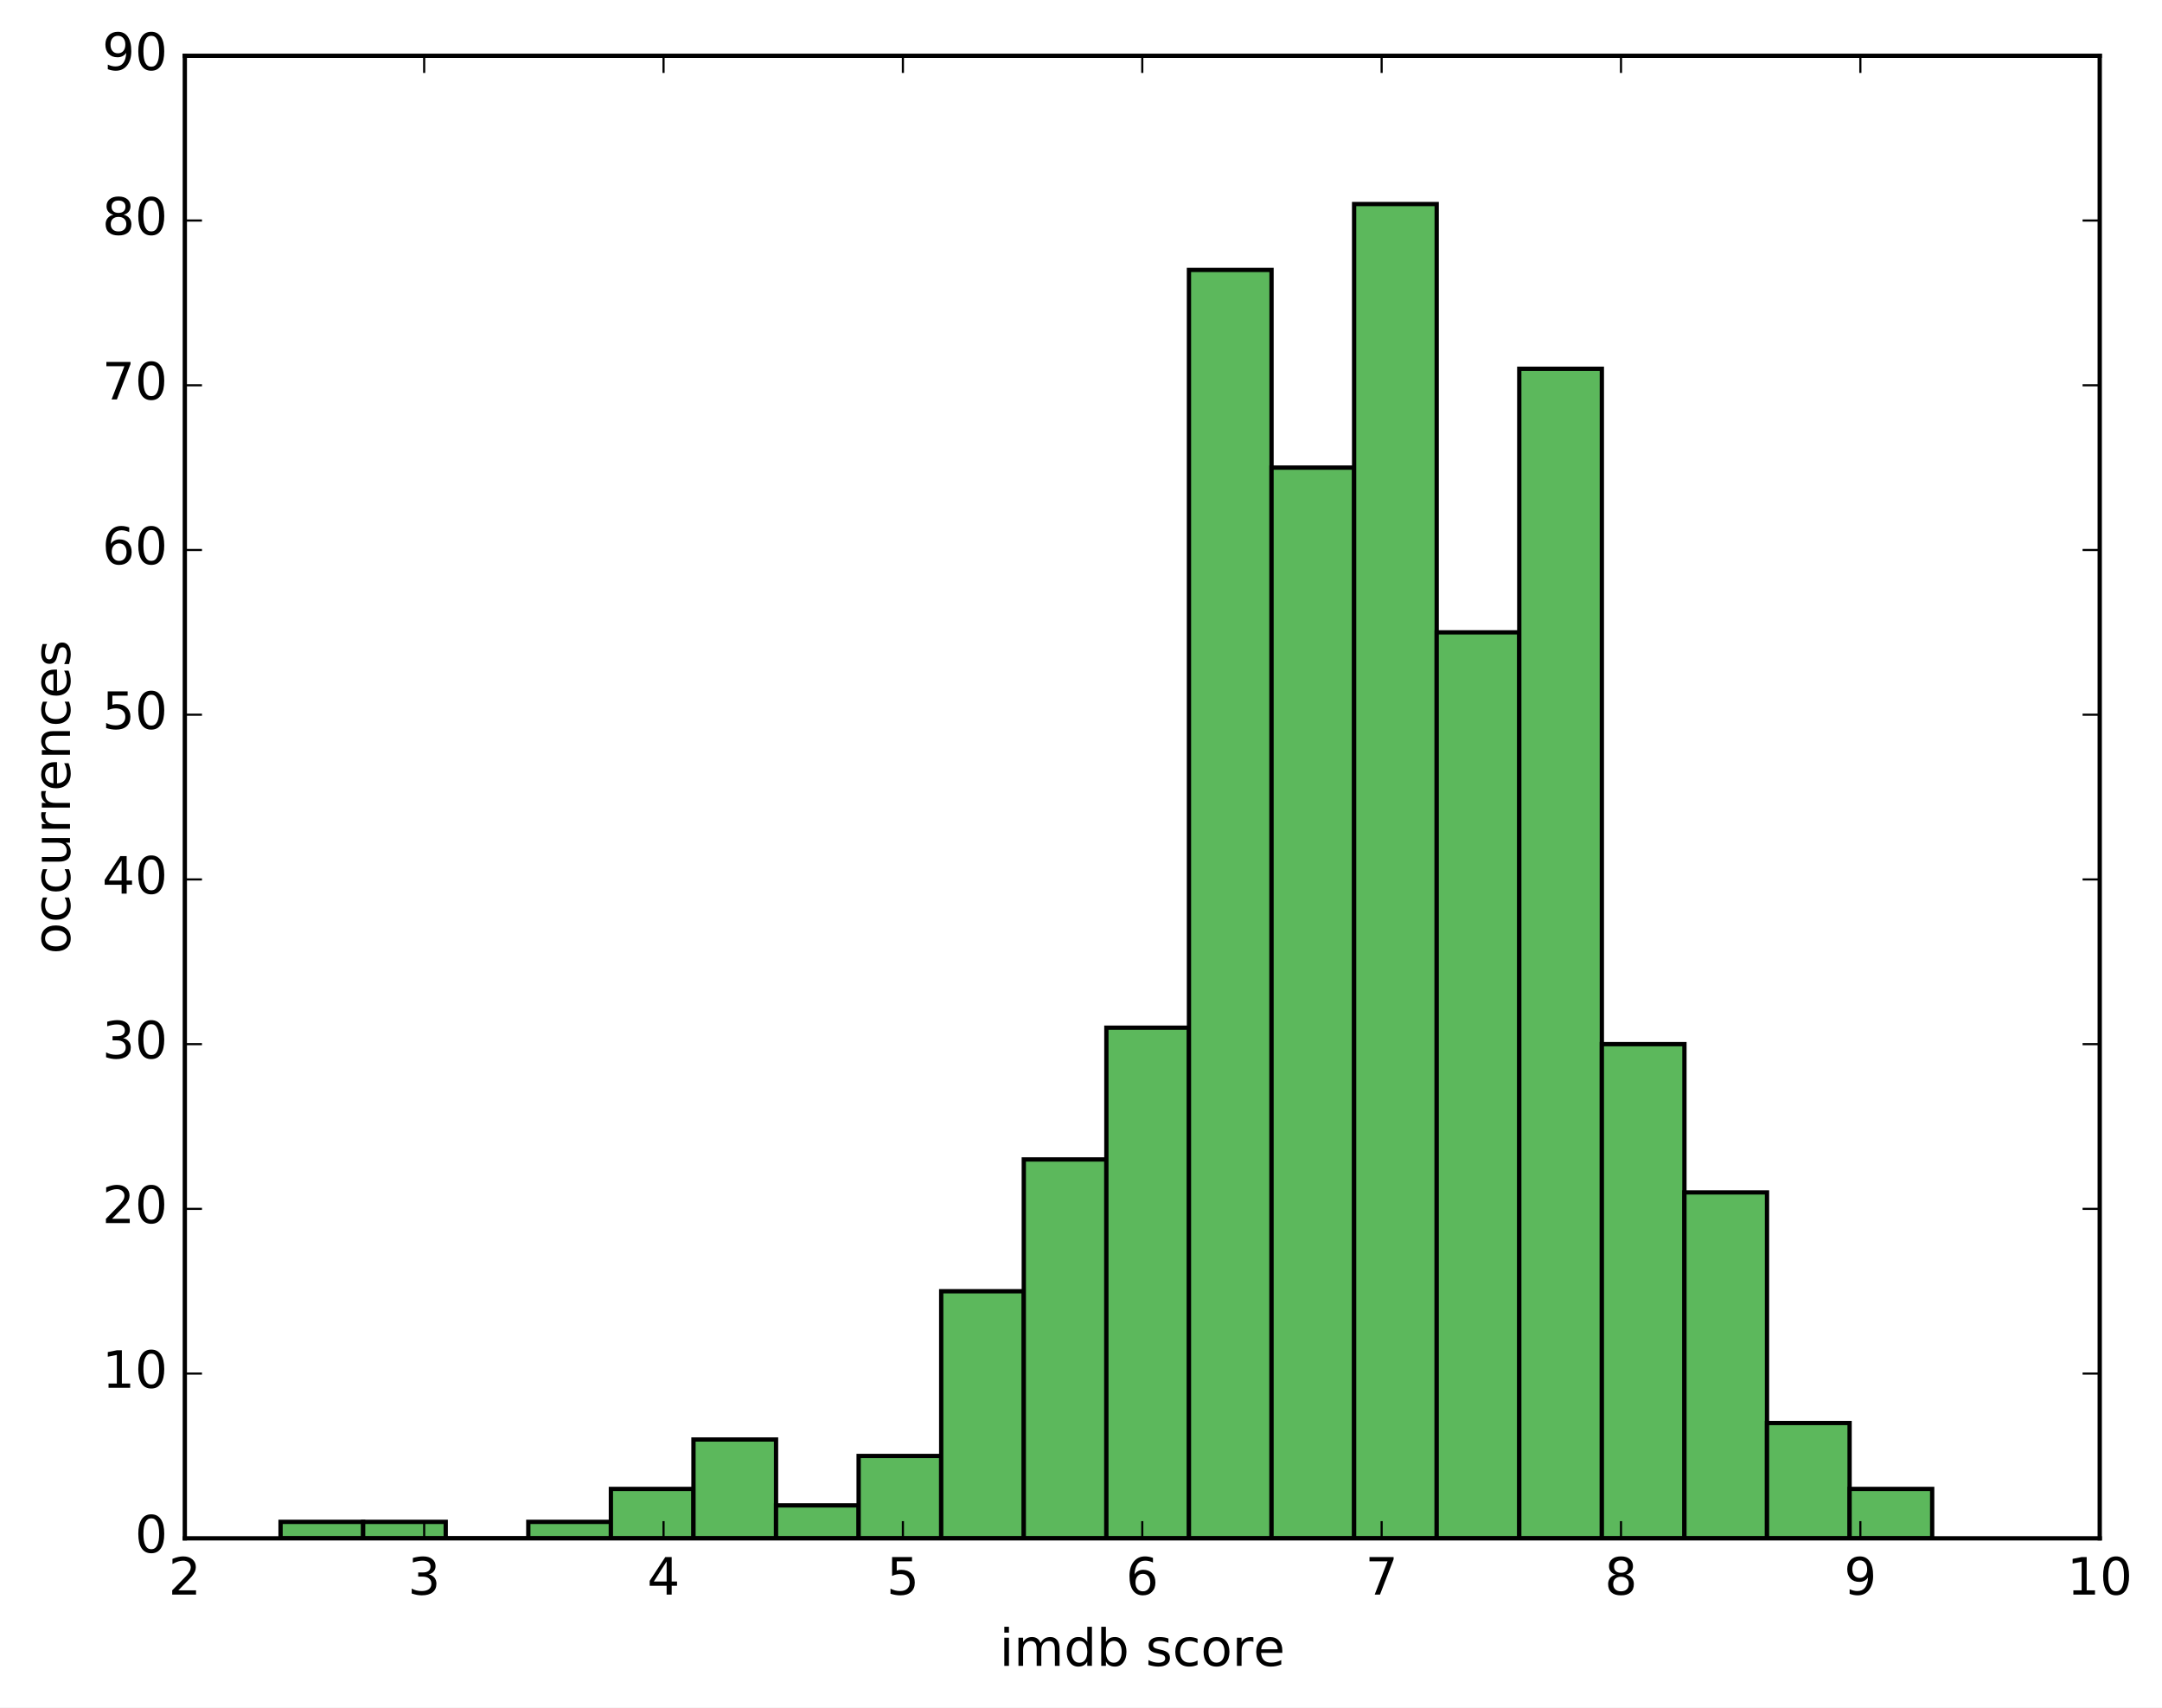
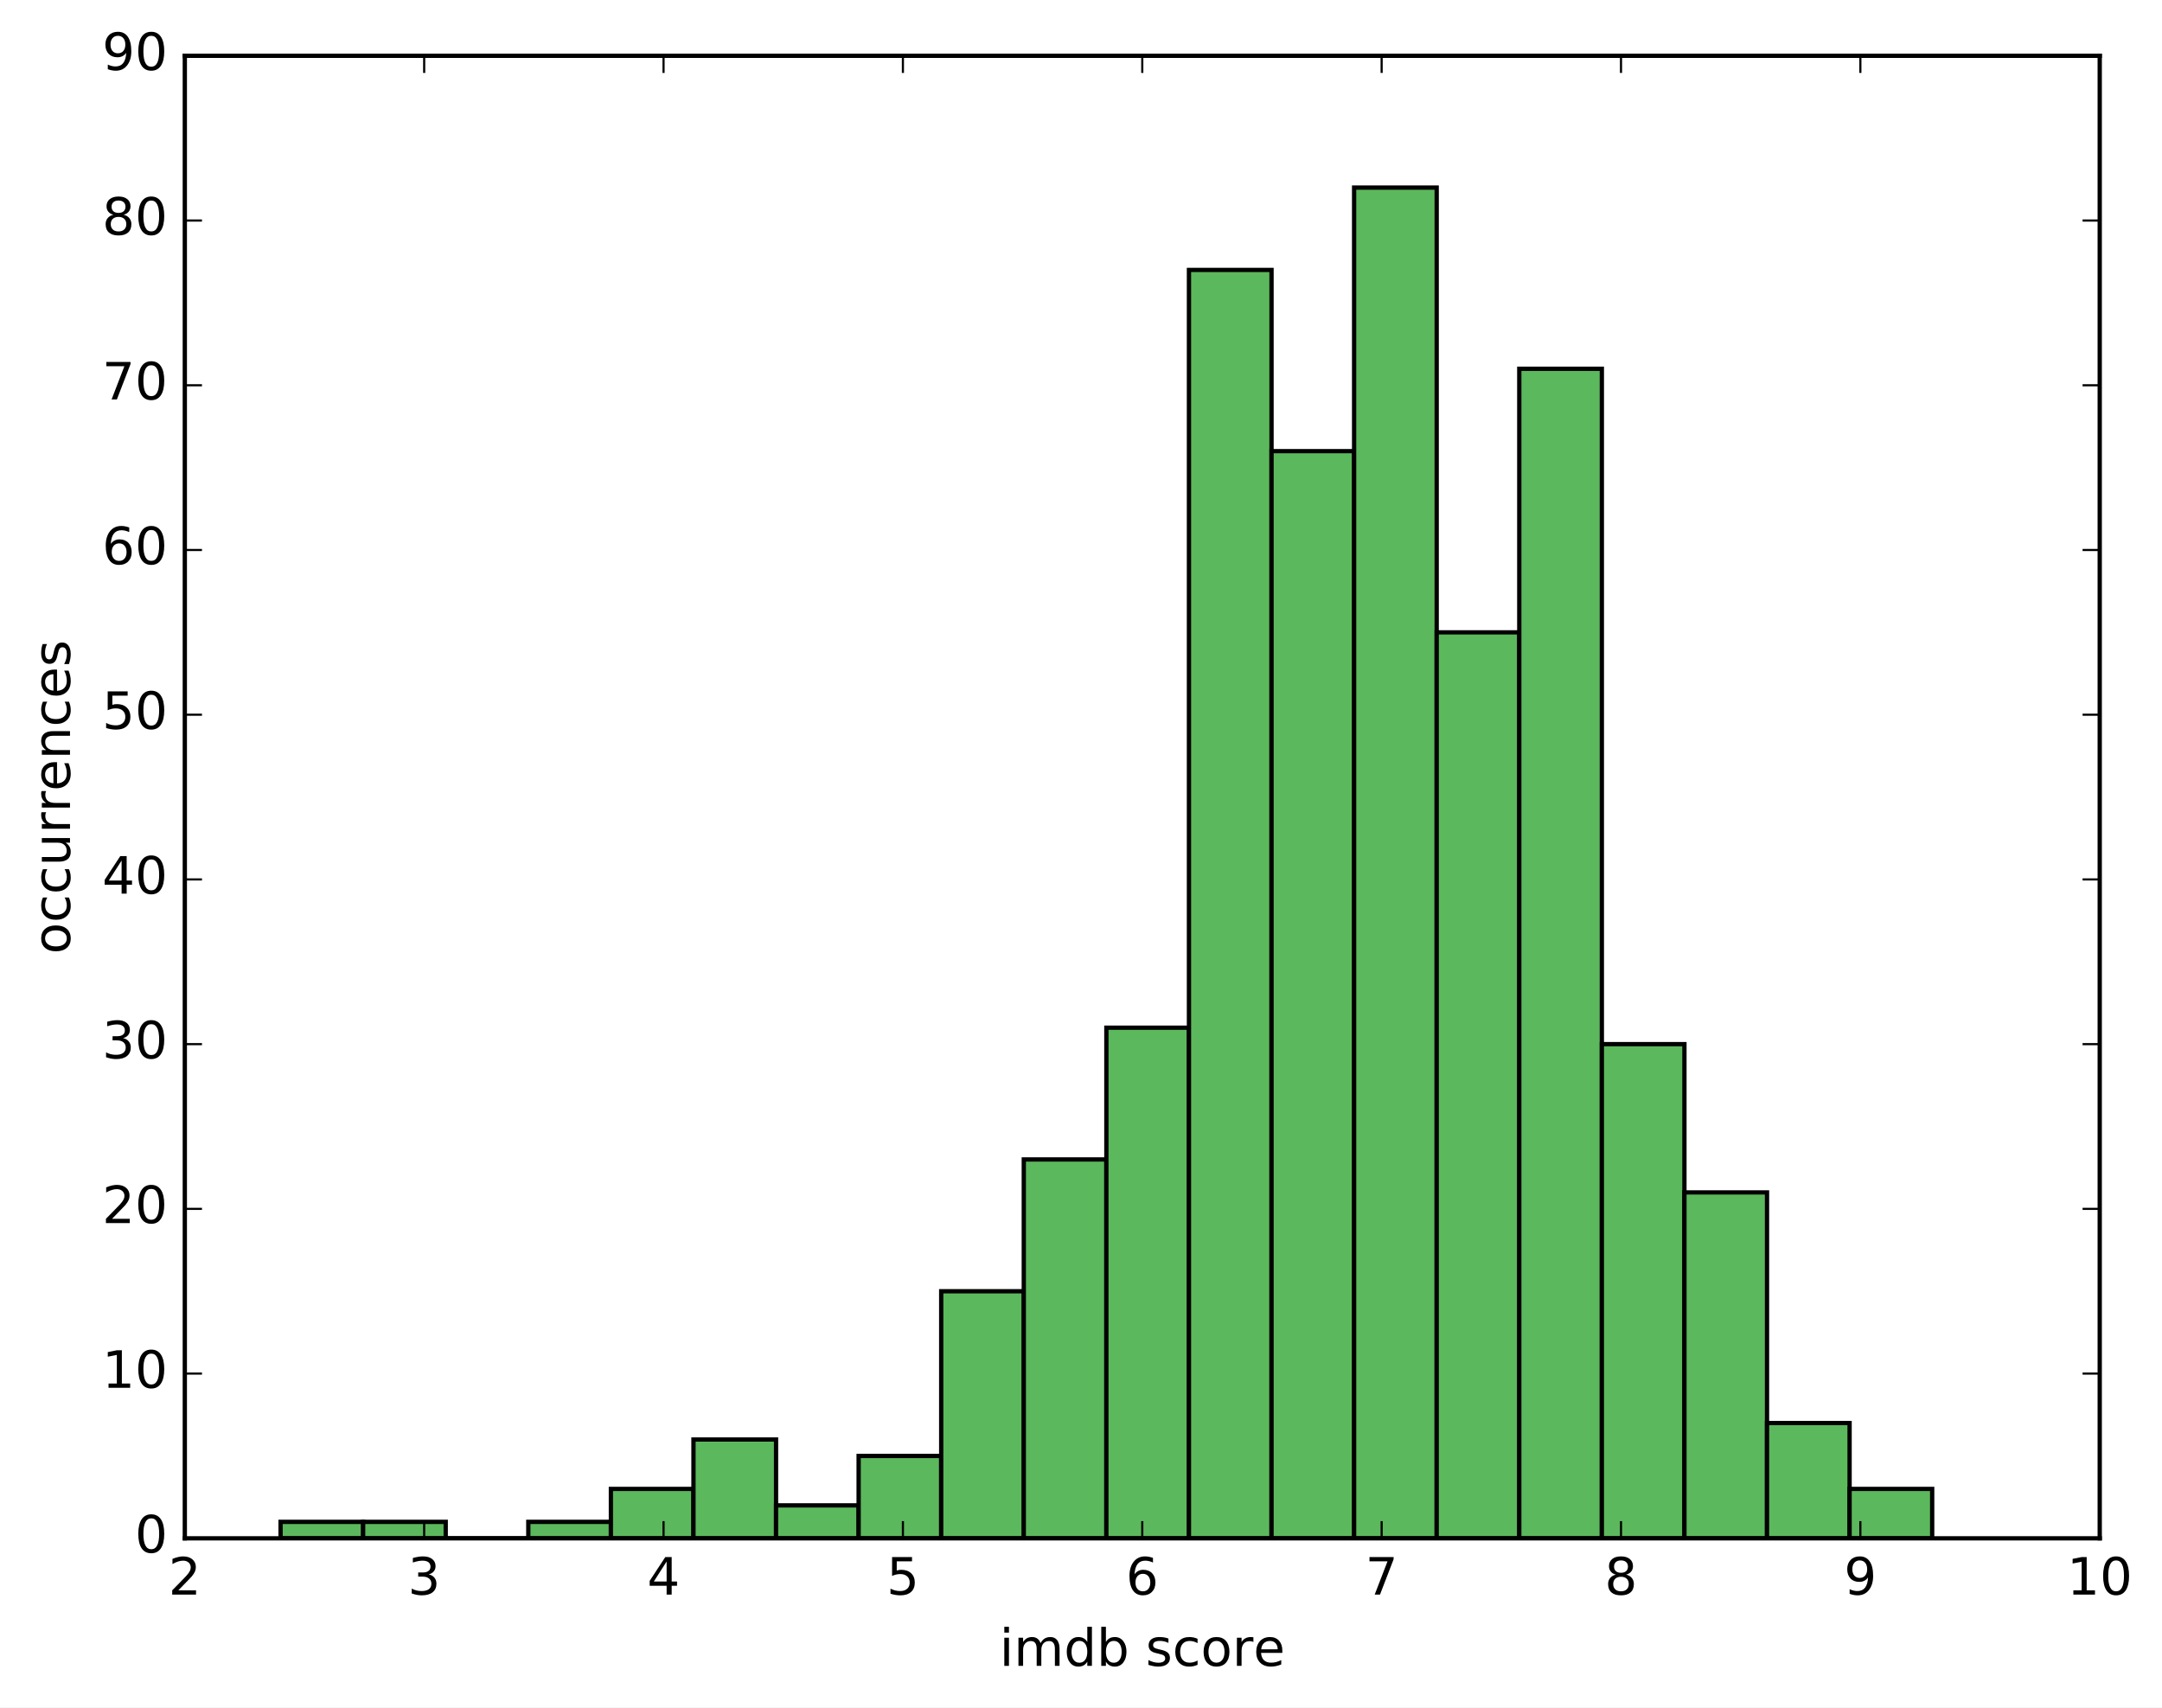
<svg xmlns="http://www.w3.org/2000/svg" xmlns:xlink="http://www.w3.org/1999/xlink" height="398pt" version="1.1" viewBox="0 0 504 398" width="504pt">
  <defs>
    <style type="text/css">
*{stroke-linecap:butt;stroke-linejoin:round;stroke-miterlimit:100000;}
  </style>
  </defs>
  <g id="figure_1">
    <g id="patch_1">
      <path d="M 0 398.034  L 504.319 398.034  L 504.319 0  L 0 0  z " style="fill:#ffffff;" />
    </g>
    <g id="axes_1">
      <g id="patch_2">
        <path d="M 43.084 358.607  L 489.484 358.607  L 489.484 13.007  L 43.084 13.007  z " style="fill:#ffffff;" />
      </g>
      <g id="patch_3">
-         <path clip-path="url(#p2ebb4dd3f5)" d="M 65.404 358.607  L 84.655 358.607  L 84.655 354.767  L 65.404 354.767  z " style="fill:#5cb85c;stroke:#000000;stroke-linejoin:miter;" />
+         <path clip-path="url(#paa3a580ff8)" d="M 65.404 358.607  L 84.655 358.607  L 84.655 354.767  L 65.404 354.767  z " style="fill:#5cb85c;stroke:#000000;stroke-linejoin:miter;" />
      </g>
      <g id="patch_4">
-         <path clip-path="url(#p2ebb4dd3f5)" d="M 84.655 358.607  L 103.906 358.607  L 103.906 354.767  L 84.655 354.767  z " style="fill:#5cb85c;stroke:#000000;stroke-linejoin:miter;" />
+         <path clip-path="url(#paa3a580ff8)" d="M 84.655 358.607  L 103.906 358.607  L 103.906 354.767  L 84.655 354.767  z " style="fill:#5cb85c;stroke:#000000;stroke-linejoin:miter;" />
      </g>
      <g id="patch_5">
-         <path clip-path="url(#p2ebb4dd3f5)" d="M 103.906 358.607  L 123.157 358.607  L 123.157 358.607  L 103.906 358.607  z " style="fill:#5cb85c;stroke:#000000;stroke-linejoin:miter;" />
+         <path clip-path="url(#paa3a580ff8)" d="M 103.906 358.607  L 123.157 358.607  L 123.157 358.607  L 103.906 358.607  z " style="fill:#5cb85c;stroke:#000000;stroke-linejoin:miter;" />
      </g>
      <g id="patch_6">
-         <path clip-path="url(#p2ebb4dd3f5)" d="M 123.157 358.607  L 142.408 358.607  L 142.408 354.767  L 123.157 354.767  z " style="fill:#5cb85c;stroke:#000000;stroke-linejoin:miter;" />
+         <path clip-path="url(#paa3a580ff8)" d="M 123.157 358.607  L 142.408 358.607  L 142.408 354.767  L 123.157 354.767  z " style="fill:#5cb85c;stroke:#000000;stroke-linejoin:miter;" />
      </g>
      <g id="patch_7">
-         <path clip-path="url(#p2ebb4dd3f5)" d="M 142.408 358.607  L 161.659 358.607  L 161.659 347.087  L 142.408 347.087  z " style="fill:#5cb85c;stroke:#000000;stroke-linejoin:miter;" />
+         <path clip-path="url(#paa3a580ff8)" d="M 142.408 358.607  L 161.659 358.607  L 161.659 347.087  L 142.408 347.087  z " style="fill:#5cb85c;stroke:#000000;stroke-linejoin:miter;" />
      </g>
      <g id="patch_8">
-         <path clip-path="url(#p2ebb4dd3f5)" d="M 161.659 358.607  L 180.91 358.607  L 180.91 335.567  L 161.659 335.567  z " style="fill:#5cb85c;stroke:#000000;stroke-linejoin:miter;" />
+         <path clip-path="url(#paa3a580ff8)" d="M 161.659 358.607  L 180.91 358.607  L 180.91 335.567  L 161.659 335.567  z " style="fill:#5cb85c;stroke:#000000;stroke-linejoin:miter;" />
      </g>
      <g id="patch_9">
-         <path clip-path="url(#p2ebb4dd3f5)" d="M 180.91 358.607  L 200.161 358.607  L 200.161 350.927  L 180.91 350.927  z " style="fill:#5cb85c;stroke:#000000;stroke-linejoin:miter;" />
+         <path clip-path="url(#paa3a580ff8)" d="M 180.91 358.607  L 200.161 358.607  L 200.161 350.927  L 180.91 350.927  z " style="fill:#5cb85c;stroke:#000000;stroke-linejoin:miter;" />
      </g>
      <g id="patch_10">
-         <path clip-path="url(#p2ebb4dd3f5)" d="M 200.161 358.607  L 219.412 358.607  L 219.412 339.407  L 200.161 339.407  z " style="fill:#5cb85c;stroke:#000000;stroke-linejoin:miter;" />
+         <path clip-path="url(#paa3a580ff8)" d="M 200.161 358.607  L 219.412 358.607  L 219.412 339.407  L 200.161 339.407  z " style="fill:#5cb85c;stroke:#000000;stroke-linejoin:miter;" />
      </g>
      <g id="patch_11">
-         <path clip-path="url(#p2ebb4dd3f5)" d="M 219.412 358.607  L 238.663 358.607  L 238.663 301.007  L 219.412 301.007  z " style="fill:#5cb85c;stroke:#000000;stroke-linejoin:miter;" />
+         <path clip-path="url(#paa3a580ff8)" d="M 219.412 358.607  L 238.663 358.607  L 238.663 301.007  L 219.412 301.007  z " style="fill:#5cb85c;stroke:#000000;stroke-linejoin:miter;" />
      </g>
      <g id="patch_12">
-         <path clip-path="url(#p2ebb4dd3f5)" d="M 238.663 358.607  L 257.914 358.607  L 257.914 270.287  L 238.663 270.287  z " style="fill:#5cb85c;stroke:#000000;stroke-linejoin:miter;" />
+         <path clip-path="url(#paa3a580ff8)" d="M 238.663 358.607  L 257.914 358.607  L 257.914 270.287  L 238.663 270.287  z " style="fill:#5cb85c;stroke:#000000;stroke-linejoin:miter;" />
      </g>
      <g id="patch_13">
-         <path clip-path="url(#p2ebb4dd3f5)" d="M 257.914 358.607  L 277.165 358.607  L 277.165 239.567  L 257.914 239.567  z " style="fill:#5cb85c;stroke:#000000;stroke-linejoin:miter;" />
+         <path clip-path="url(#paa3a580ff8)" d="M 257.914 358.607  L 277.165 358.607  L 277.165 239.567  L 257.914 239.567  z " style="fill:#5cb85c;stroke:#000000;stroke-linejoin:miter;" />
      </g>
      <g id="patch_14">
-         <path clip-path="url(#p2ebb4dd3f5)" d="M 277.165 358.607  L 296.416 358.607  L 296.416 62.927  L 277.165 62.927  z " style="fill:#5cb85c;stroke:#000000;stroke-linejoin:miter;" />
+         <path clip-path="url(#paa3a580ff8)" d="M 277.165 358.607  L 296.416 358.607  L 296.416 62.927  L 277.165 62.927  z " style="fill:#5cb85c;stroke:#000000;stroke-linejoin:miter;" />
      </g>
      <g id="patch_15">
-         <path clip-path="url(#p2ebb4dd3f5)" d="M 296.416 358.607  L 315.667 358.607  L 315.667 109.007  L 296.416 109.007  z " style="fill:#5cb85c;stroke:#000000;stroke-linejoin:miter;" />
+         <path clip-path="url(#paa3a580ff8)" d="M 296.416 358.607  L 315.667 358.607  L 315.667 105.167  L 296.416 105.167  z " style="fill:#5cb85c;stroke:#000000;stroke-linejoin:miter;" />
      </g>
      <g id="patch_16">
-         <path clip-path="url(#p2ebb4dd3f5)" d="M 315.667 358.607  L 334.918 358.607  L 334.918 47.567  L 315.667 47.567  z " style="fill:#5cb85c;stroke:#000000;stroke-linejoin:miter;" />
+         <path clip-path="url(#paa3a580ff8)" d="M 315.667 358.607  L 334.918 358.607  L 334.918 43.727  L 315.667 43.727  z " style="fill:#5cb85c;stroke:#000000;stroke-linejoin:miter;" />
      </g>
      <g id="patch_17">
-         <path clip-path="url(#p2ebb4dd3f5)" d="M 334.918 358.607  L 354.169 358.607  L 354.169 147.407  L 334.918 147.407  z " style="fill:#5cb85c;stroke:#000000;stroke-linejoin:miter;" />
+         <path clip-path="url(#paa3a580ff8)" d="M 334.918 358.607  L 354.169 358.607  L 354.169 147.407  L 334.918 147.407  z " style="fill:#5cb85c;stroke:#000000;stroke-linejoin:miter;" />
      </g>
      <g id="patch_18">
-         <path clip-path="url(#p2ebb4dd3f5)" d="M 354.169 358.607  L 373.42 358.607  L 373.42 85.967  L 354.169 85.967  z " style="fill:#5cb85c;stroke:#000000;stroke-linejoin:miter;" />
+         <path clip-path="url(#paa3a580ff8)" d="M 354.169 358.607  L 373.42 358.607  L 373.42 85.967  L 354.169 85.967  z " style="fill:#5cb85c;stroke:#000000;stroke-linejoin:miter;" />
      </g>
      <g id="patch_19">
-         <path clip-path="url(#p2ebb4dd3f5)" d="M 373.42 358.607  L 392.671 358.607  L 392.671 243.407  L 373.42 243.407  z " style="fill:#5cb85c;stroke:#000000;stroke-linejoin:miter;" />
+         <path clip-path="url(#paa3a580ff8)" d="M 373.42 358.607  L 392.671 358.607  L 392.671 243.407  L 373.42 243.407  z " style="fill:#5cb85c;stroke:#000000;stroke-linejoin:miter;" />
      </g>
      <g id="patch_20">
-         <path clip-path="url(#p2ebb4dd3f5)" d="M 392.671 358.607  L 411.922 358.607  L 411.922 277.967  L 392.671 277.967  z " style="fill:#5cb85c;stroke:#000000;stroke-linejoin:miter;" />
+         <path clip-path="url(#paa3a580ff8)" d="M 392.671 358.607  L 411.922 358.607  L 411.922 277.967  L 392.671 277.967  z " style="fill:#5cb85c;stroke:#000000;stroke-linejoin:miter;" />
      </g>
      <g id="patch_21">
-         <path clip-path="url(#p2ebb4dd3f5)" d="M 411.922 358.607  L 431.173 358.607  L 431.173 331.727  L 411.922 331.727  z " style="fill:#5cb85c;stroke:#000000;stroke-linejoin:miter;" />
+         <path clip-path="url(#paa3a580ff8)" d="M 411.922 358.607  L 431.173 358.607  L 431.173 331.727  L 411.922 331.727  z " style="fill:#5cb85c;stroke:#000000;stroke-linejoin:miter;" />
      </g>
      <g id="patch_22">
-         <path clip-path="url(#p2ebb4dd3f5)" d="M 431.173 358.607  L 450.424 358.607  L 450.424 347.087  L 431.173 347.087  z " style="fill:#5cb85c;stroke:#000000;stroke-linejoin:miter;" />
+         <path clip-path="url(#paa3a580ff8)" d="M 431.173 358.607  L 450.424 358.607  L 450.424 347.087  L 431.173 347.087  z " style="fill:#5cb85c;stroke:#000000;stroke-linejoin:miter;" />
      </g>
      <g id="patch_23">
        <path d="M 43.084 13.007  L 489.484 13.007  " style="fill:none;stroke:#000000;stroke-linecap:square;stroke-linejoin:miter;" />
      </g>
      <g id="patch_24">
        <path d="M 489.484 358.607  L 489.484 13.007  " style="fill:none;stroke:#000000;stroke-linecap:square;stroke-linejoin:miter;" />
      </g>
      <g id="patch_25">
        <path d="M 43.084 358.607  L 489.484 358.607  " style="fill:none;stroke:#000000;stroke-linecap:square;stroke-linejoin:miter;" />
      </g>
      <g id="patch_26">
        <path d="M 43.084 358.607  L 43.084 13.007  " style="fill:none;stroke:#000000;stroke-linecap:square;stroke-linejoin:miter;" />
      </g>
      <g id="matplotlib.axis_1">
        <g id="xtick_1">
          <g id="line2d_1">
            <defs>
-               <path d="M 0 0  L 0 -4  " id="mf0c24b8e8b" style="stroke:#000000;stroke-width:0.5;" />
-             </defs>
-             <g>
-               <use style="stroke:#000000;stroke-width:0.5;" x="43.084" xlink:href="#mf0c24b8e8b" y="358.607" />
+               <path d="M 0 0  L 0 -4  " id="m4bf3c6f3ea" style="stroke:#000000;stroke-width:0.5;" />
+             </defs>
+             <g>
+               <use style="stroke:#000000;stroke-width:0.5;" x="43.084" xlink:href="#m4bf3c6f3ea" y="358.607" />
            </g>
          </g>
          <g id="line2d_2">
            <defs>
-               <path d="M 0 0  L 0 4  " id="mdae31cb43f" style="stroke:#000000;stroke-width:0.5;" />
-             </defs>
-             <g>
-               <use style="stroke:#000000;stroke-width:0.5;" x="43.084" xlink:href="#mdae31cb43f" y="13.007" />
+               <path d="M 0 0  L 0 4  " id="m0d16f7f5b5" style="stroke:#000000;stroke-width:0.5;" />
+             </defs>
+             <g>
+               <use style="stroke:#000000;stroke-width:0.5;" x="43.084" xlink:href="#m0d16f7f5b5" y="13.007" />
            </g>
          </g>
          <g id="text_1">
            <defs>
              <path d="M 19.188 8.297  L 53.609 8.297  L 53.609 0  L 7.328 0  L 7.328 8.297  Q 12.938 14.109 22.625 23.891  Q 32.328 33.688 34.812 36.531  Q 39.547 41.844 41.422 45.531  Q 43.312 49.219 43.312 52.781  Q 43.312 58.594 39.234 62.25  Q 35.156 65.922 28.609 65.922  Q 23.969 65.922 18.812 64.312  Q 13.672 62.703 7.812 59.422  L 7.812 69.391  Q 13.766 71.781 18.938 73  Q 24.125 74.219 28.422 74.219  Q 39.75 74.219 46.484 68.547  Q 53.219 62.891 53.219 53.422  Q 53.219 48.922 51.531 44.891  Q 49.859 40.875 45.406 35.406  Q 44.188 33.984 37.641 27.219  Q 31.109 20.453 19.188 8.297  " id="BitstreamVeraSans-Roman-32" />
            </defs>
            <g transform="translate(39.26625 371.725)scale(0.12 -0.12)">
              <use xlink:href="#BitstreamVeraSans-Roman-32" />
            </g>
          </g>
        </g>
        <g id="xtick_2">
          <g id="line2d_3">
            <g>
-               <use style="stroke:#000000;stroke-width:0.5;" x="98.884" xlink:href="#mf0c24b8e8b" y="358.607" />
+               <use style="stroke:#000000;stroke-width:0.5;" x="98.884" xlink:href="#m4bf3c6f3ea" y="358.607" />
            </g>
          </g>
          <g id="line2d_4">
            <g>
-               <use style="stroke:#000000;stroke-width:0.5;" x="98.884" xlink:href="#mdae31cb43f" y="13.007" />
+               <use style="stroke:#000000;stroke-width:0.5;" x="98.884" xlink:href="#m0d16f7f5b5" y="13.007" />
            </g>
          </g>
          <g id="text_2">
            <defs>
              <path d="M 40.578 39.312  Q 47.656 37.797 51.625 33  Q 55.609 28.219 55.609 21.188  Q 55.609 10.406 48.188 4.484  Q 40.766 -1.422 27.094 -1.422  Q 22.516 -1.422 17.656 -0.516  Q 12.797 0.391 7.625 2.203  L 7.625 11.719  Q 11.719 9.328 16.594 8.109  Q 21.484 6.891 26.812 6.891  Q 36.078 6.891 40.938 10.547  Q 45.797 14.203 45.797 21.188  Q 45.797 27.641 41.281 31.266  Q 36.766 34.906 28.719 34.906  L 20.219 34.906  L 20.219 43.016  L 29.109 43.016  Q 36.375 43.016 40.234 45.922  Q 44.094 48.828 44.094 54.297  Q 44.094 59.906 40.109 62.906  Q 36.141 65.922 28.719 65.922  Q 24.656 65.922 20.016 65.031  Q 15.375 64.156 9.812 62.312  L 9.812 71.094  Q 15.438 72.656 20.344 73.438  Q 25.25 74.219 29.594 74.219  Q 40.828 74.219 47.359 69.109  Q 53.906 64.016 53.906 55.328  Q 53.906 49.266 50.438 45.094  Q 46.969 40.922 40.578 39.312  " id="BitstreamVeraSans-Roman-33" />
            </defs>
            <g transform="translate(95.06625 371.725)scale(0.12 -0.12)">
              <use xlink:href="#BitstreamVeraSans-Roman-33" />
            </g>
          </g>
        </g>
        <g id="xtick_3">
          <g id="line2d_5">
            <g>
-               <use style="stroke:#000000;stroke-width:0.5;" x="154.684" xlink:href="#mf0c24b8e8b" y="358.607" />
+               <use style="stroke:#000000;stroke-width:0.5;" x="154.684" xlink:href="#m4bf3c6f3ea" y="358.607" />
            </g>
          </g>
          <g id="line2d_6">
            <g>
-               <use style="stroke:#000000;stroke-width:0.5;" x="154.684" xlink:href="#mdae31cb43f" y="13.007" />
+               <use style="stroke:#000000;stroke-width:0.5;" x="154.684" xlink:href="#m0d16f7f5b5" y="13.007" />
            </g>
          </g>
          <g id="text_3">
            <defs>
              <path d="M 37.797 64.312  L 12.891 25.391  L 37.797 25.391  z M 35.203 72.906  L 47.609 72.906  L 47.609 25.391  L 58.016 25.391  L 58.016 17.188  L 47.609 17.188  L 47.609 0  L 37.797 0  L 37.797 17.188  L 4.891 17.188  L 4.891 26.703  z " id="BitstreamVeraSans-Roman-34" />
            </defs>
            <g transform="translate(150.8663 371.725)scale(0.12 -0.12)">
              <use xlink:href="#BitstreamVeraSans-Roman-34" />
            </g>
          </g>
        </g>
        <g id="xtick_4">
          <g id="line2d_7">
            <g>
-               <use style="stroke:#000000;stroke-width:0.5;" x="210.484" xlink:href="#mf0c24b8e8b" y="358.607" />
+               <use style="stroke:#000000;stroke-width:0.5;" x="210.484" xlink:href="#m4bf3c6f3ea" y="358.607" />
            </g>
          </g>
          <g id="line2d_8">
            <g>
-               <use style="stroke:#000000;stroke-width:0.5;" x="210.484" xlink:href="#mdae31cb43f" y="13.007" />
+               <use style="stroke:#000000;stroke-width:0.5;" x="210.484" xlink:href="#m0d16f7f5b5" y="13.007" />
            </g>
          </g>
          <g id="text_4">
            <defs>
              <path d="M 10.797 72.906  L 49.516 72.906  L 49.516 64.594  L 19.828 64.594  L 19.828 46.734  Q 21.969 47.469 24.109 47.828  Q 26.266 48.188 28.422 48.188  Q 40.625 48.188 47.75 41.5  Q 54.891 34.812 54.891 23.391  Q 54.891 11.625 47.562 5.094  Q 40.234 -1.422 26.906 -1.422  Q 22.312 -1.422 17.547 -0.641  Q 12.797 0.141 7.719 1.703  L 7.719 11.625  Q 12.109 9.234 16.797 8.062  Q 21.484 6.891 26.703 6.891  Q 35.156 6.891 40.078 11.328  Q 45.016 15.766 45.016 23.391  Q 45.016 31 40.078 35.438  Q 35.156 39.891 26.703 39.891  Q 22.75 39.891 18.812 39.016  Q 14.891 38.141 10.797 36.281  z " id="BitstreamVeraSans-Roman-35" />
            </defs>
            <g transform="translate(206.6662 371.725)scale(0.12 -0.12)">
              <use xlink:href="#BitstreamVeraSans-Roman-35" />
            </g>
          </g>
        </g>
        <g id="xtick_5">
          <g id="line2d_9">
            <g>
-               <use style="stroke:#000000;stroke-width:0.5;" x="266.284" xlink:href="#mf0c24b8e8b" y="358.607" />
+               <use style="stroke:#000000;stroke-width:0.5;" x="266.284" xlink:href="#m4bf3c6f3ea" y="358.607" />
            </g>
          </g>
          <g id="line2d_10">
            <g>
-               <use style="stroke:#000000;stroke-width:0.5;" x="266.284" xlink:href="#mdae31cb43f" y="13.007" />
+               <use style="stroke:#000000;stroke-width:0.5;" x="266.284" xlink:href="#m0d16f7f5b5" y="13.007" />
            </g>
          </g>
          <g id="text_5">
            <defs>
              <path d="M 33.016 40.375  Q 26.375 40.375 22.484 35.828  Q 18.609 31.297 18.609 23.391  Q 18.609 15.531 22.484 10.953  Q 26.375 6.391 33.016 6.391  Q 39.656 6.391 43.531 10.953  Q 47.406 15.531 47.406 23.391  Q 47.406 31.297 43.531 35.828  Q 39.656 40.375 33.016 40.375  M 52.594 71.297  L 52.594 62.312  Q 48.875 64.062 45.094 64.984  Q 41.312 65.922 37.594 65.922  Q 27.828 65.922 22.672 59.328  Q 17.531 52.734 16.797 39.406  Q 19.672 43.656 24.016 45.922  Q 28.375 48.188 33.594 48.188  Q 44.578 48.188 50.953 41.516  Q 57.328 34.859 57.328 23.391  Q 57.328 12.156 50.688 5.359  Q 44.047 -1.422 33.016 -1.422  Q 20.359 -1.422 13.672 8.266  Q 6.984 17.969 6.984 36.375  Q 6.984 53.656 15.188 63.938  Q 23.391 74.219 37.203 74.219  Q 40.922 74.219 44.703 73.484  Q 48.484 72.75 52.594 71.297  " id="BitstreamVeraSans-Roman-36" />
            </defs>
            <g transform="translate(262.4663 371.725)scale(0.12 -0.12)">
              <use xlink:href="#BitstreamVeraSans-Roman-36" />
            </g>
          </g>
        </g>
        <g id="xtick_6">
          <g id="line2d_11">
            <g>
-               <use style="stroke:#000000;stroke-width:0.5;" x="322.084" xlink:href="#mf0c24b8e8b" y="358.607" />
+               <use style="stroke:#000000;stroke-width:0.5;" x="322.084" xlink:href="#m4bf3c6f3ea" y="358.607" />
            </g>
          </g>
          <g id="line2d_12">
            <g>
-               <use style="stroke:#000000;stroke-width:0.5;" x="322.084" xlink:href="#mdae31cb43f" y="13.007" />
+               <use style="stroke:#000000;stroke-width:0.5;" x="322.084" xlink:href="#m0d16f7f5b5" y="13.007" />
            </g>
          </g>
          <g id="text_6">
            <defs>
              <path d="M 8.203 72.906  L 55.078 72.906  L 55.078 68.703  L 28.609 0  L 18.312 0  L 43.219 64.594  L 8.203 64.594  z " id="BitstreamVeraSans-Roman-37" />
            </defs>
            <g transform="translate(318.2663 371.725)scale(0.12 -0.12)">
              <use xlink:href="#BitstreamVeraSans-Roman-37" />
            </g>
          </g>
        </g>
        <g id="xtick_7">
          <g id="line2d_13">
            <g>
-               <use style="stroke:#000000;stroke-width:0.5;" x="377.884" xlink:href="#mf0c24b8e8b" y="358.607" />
+               <use style="stroke:#000000;stroke-width:0.5;" x="377.884" xlink:href="#m4bf3c6f3ea" y="358.607" />
            </g>
          </g>
          <g id="line2d_14">
            <g>
-               <use style="stroke:#000000;stroke-width:0.5;" x="377.884" xlink:href="#mdae31cb43f" y="13.007" />
+               <use style="stroke:#000000;stroke-width:0.5;" x="377.884" xlink:href="#m0d16f7f5b5" y="13.007" />
            </g>
          </g>
          <g id="text_7">
            <defs>
              <path d="M 31.781 34.625  Q 24.75 34.625 20.719 30.859  Q 16.703 27.094 16.703 20.516  Q 16.703 13.922 20.719 10.156  Q 24.75 6.391 31.781 6.391  Q 38.812 6.391 42.859 10.172  Q 46.922 13.969 46.922 20.516  Q 46.922 27.094 42.891 30.859  Q 38.875 34.625 31.781 34.625  M 21.922 38.812  Q 15.578 40.375 12.031 44.719  Q 8.5 49.078 8.5 55.328  Q 8.5 64.062 14.719 69.141  Q 20.953 74.219 31.781 74.219  Q 42.672 74.219 48.875 69.141  Q 55.078 64.062 55.078 55.328  Q 55.078 49.078 51.531 44.719  Q 48 40.375 41.703 38.812  Q 48.828 37.156 52.797 32.312  Q 56.781 27.484 56.781 20.516  Q 56.781 9.906 50.312 4.234  Q 43.844 -1.422 31.781 -1.422  Q 19.734 -1.422 13.25 4.234  Q 6.781 9.906 6.781 20.516  Q 6.781 27.484 10.781 32.312  Q 14.797 37.156 21.922 38.812  M 18.312 54.391  Q 18.312 48.734 21.844 45.562  Q 25.391 42.391 31.781 42.391  Q 38.141 42.391 41.719 45.562  Q 45.312 48.734 45.312 54.391  Q 45.312 60.062 41.719 63.234  Q 38.141 66.406 31.781 66.406  Q 25.391 66.406 21.844 63.234  Q 18.312 60.062 18.312 54.391  " id="BitstreamVeraSans-Roman-38" />
            </defs>
            <g transform="translate(374.0663 371.725)scale(0.12 -0.12)">
              <use xlink:href="#BitstreamVeraSans-Roman-38" />
            </g>
          </g>
        </g>
        <g id="xtick_8">
          <g id="line2d_15">
            <g>
-               <use style="stroke:#000000;stroke-width:0.5;" x="433.684" xlink:href="#mf0c24b8e8b" y="358.607" />
+               <use style="stroke:#000000;stroke-width:0.5;" x="433.684" xlink:href="#m4bf3c6f3ea" y="358.607" />
            </g>
          </g>
          <g id="line2d_16">
            <g>
-               <use style="stroke:#000000;stroke-width:0.5;" x="433.684" xlink:href="#mdae31cb43f" y="13.007" />
+               <use style="stroke:#000000;stroke-width:0.5;" x="433.684" xlink:href="#m0d16f7f5b5" y="13.007" />
            </g>
          </g>
          <g id="text_8">
            <defs>
              <path d="M 10.984 1.516  L 10.984 10.5  Q 14.703 8.734 18.5 7.812  Q 22.312 6.891 25.984 6.891  Q 35.75 6.891 40.891 13.453  Q 46.047 20.016 46.781 33.406  Q 43.953 29.203 39.594 26.953  Q 35.25 24.703 29.984 24.703  Q 19.047 24.703 12.672 31.312  Q 6.297 37.938 6.297 49.422  Q 6.297 60.641 12.938 67.422  Q 19.578 74.219 30.609 74.219  Q 43.266 74.219 49.922 64.516  Q 56.594 54.828 56.594 36.375  Q 56.594 19.141 48.406 8.859  Q 40.234 -1.422 26.422 -1.422  Q 22.703 -1.422 18.891 -0.688  Q 15.094 0.047 10.984 1.516  M 30.609 32.422  Q 37.25 32.422 41.125 36.953  Q 45.016 41.5 45.016 49.422  Q 45.016 57.281 41.125 61.844  Q 37.25 66.406 30.609 66.406  Q 23.969 66.406 20.094 61.844  Q 16.219 57.281 16.219 49.422  Q 16.219 41.5 20.094 36.953  Q 23.969 32.422 30.609 32.422  " id="BitstreamVeraSans-Roman-39" />
            </defs>
            <g transform="translate(429.8662 371.725)scale(0.12 -0.12)">
              <use xlink:href="#BitstreamVeraSans-Roman-39" />
            </g>
          </g>
        </g>
        <g id="xtick_9">
          <g id="line2d_17">
            <g>
-               <use style="stroke:#000000;stroke-width:0.5;" x="489.484" xlink:href="#mf0c24b8e8b" y="358.607" />
+               <use style="stroke:#000000;stroke-width:0.5;" x="489.484" xlink:href="#m4bf3c6f3ea" y="358.607" />
            </g>
          </g>
          <g id="line2d_18">
            <g>
-               <use style="stroke:#000000;stroke-width:0.5;" x="489.484" xlink:href="#mdae31cb43f" y="13.007" />
+               <use style="stroke:#000000;stroke-width:0.5;" x="489.484" xlink:href="#m0d16f7f5b5" y="13.007" />
            </g>
          </g>
          <g id="text_9">
            <defs>
              <path d="M 31.781 66.406  Q 24.172 66.406 20.328 58.906  Q 16.5 51.422 16.5 36.375  Q 16.5 21.391 20.328 13.891  Q 24.172 6.391 31.781 6.391  Q 39.453 6.391 43.281 13.891  Q 47.125 21.391 47.125 36.375  Q 47.125 51.422 43.281 58.906  Q 39.453 66.406 31.781 66.406  M 31.781 74.219  Q 44.047 74.219 50.516 64.516  Q 56.984 54.828 56.984 36.375  Q 56.984 17.969 50.516 8.266  Q 44.047 -1.422 31.781 -1.422  Q 19.531 -1.422 13.062 8.266  Q 6.594 17.969 6.594 36.375  Q 6.594 54.828 13.062 64.516  Q 19.531 74.219 31.781 74.219  " id="BitstreamVeraSans-Roman-30" />
              <path d="M 12.406 8.297  L 28.516 8.297  L 28.516 63.922  L 10.984 60.406  L 10.984 69.391  L 28.422 72.906  L 38.281 72.906  L 38.281 8.297  L 54.391 8.297  L 54.391 0  L 12.406 0  z " id="BitstreamVeraSans-Roman-31" />
            </defs>
            <g transform="translate(481.8487 371.725)scale(0.12 -0.12)">
              <use xlink:href="#BitstreamVeraSans-Roman-31" />
              <use x="63.623" xlink:href="#BitstreamVeraSans-Roman-30" />
            </g>
          </g>
        </g>
        <g id="text_10">
          <defs>
            <path id="BitstreamVeraSans-Roman-20" />
            <path d="M 52 44.188  Q 55.375 50.25 60.062 53.125  Q 64.75 56 71.094 56  Q 79.641 56 84.281 50.016  Q 88.922 44.047 88.922 33.016  L 88.922 0  L 79.891 0  L 79.891 32.719  Q 79.891 40.578 77.094 44.375  Q 74.312 48.188 68.609 48.188  Q 61.625 48.188 57.562 43.547  Q 53.516 38.922 53.516 30.906  L 53.516 0  L 44.484 0  L 44.484 32.719  Q 44.484 40.625 41.703 44.406  Q 38.922 48.188 33.109 48.188  Q 26.219 48.188 22.156 43.531  Q 18.109 38.875 18.109 30.906  L 18.109 0  L 9.078 0  L 9.078 54.688  L 18.109 54.688  L 18.109 46.188  Q 21.188 51.219 25.484 53.609  Q 29.781 56 35.688 56  Q 41.656 56 45.828 52.969  Q 50 49.953 52 44.188  " id="BitstreamVeraSans-Roman-6d" />
            <path d="M 30.609 48.391  Q 23.391 48.391 19.188 42.75  Q 14.984 37.109 14.984 27.297  Q 14.984 17.484 19.156 11.844  Q 23.344 6.203 30.609 6.203  Q 37.797 6.203 41.984 11.859  Q 46.188 17.531 46.188 27.297  Q 46.188 37.016 41.984 42.703  Q 37.797 48.391 30.609 48.391  M 30.609 56  Q 42.328 56 49.016 48.375  Q 55.719 40.766 55.719 27.297  Q 55.719 13.875 49.016 6.219  Q 42.328 -1.422 30.609 -1.422  Q 18.844 -1.422 12.172 6.219  Q 5.516 13.875 5.516 27.297  Q 5.516 40.766 12.172 48.375  Q 18.844 56 30.609 56  " id="BitstreamVeraSans-Roman-6f" />
            <path d="M 9.422 54.688  L 18.406 54.688  L 18.406 0  L 9.422 0  z M 9.422 75.984  L 18.406 75.984  L 18.406 64.594  L 9.422 64.594  z " id="BitstreamVeraSans-Roman-69" />
            <path d="M 56.203 29.594  L 56.203 25.203  L 14.891 25.203  Q 15.484 15.922 20.484 11.062  Q 25.484 6.203 34.422 6.203  Q 39.594 6.203 44.453 7.469  Q 49.312 8.734 54.109 11.281  L 54.109 2.781  Q 49.266 0.734 44.188 -0.344  Q 39.109 -1.422 33.891 -1.422  Q 20.797 -1.422 13.156 6.188  Q 5.516 13.812 5.516 26.812  Q 5.516 40.234 12.766 48.109  Q 20.016 56 32.328 56  Q 43.359 56 49.781 48.891  Q 56.203 41.797 56.203 29.594  M 47.219 32.234  Q 47.125 39.594 43.094 43.984  Q 39.062 48.391 32.422 48.391  Q 24.906 48.391 20.391 44.141  Q 15.875 39.891 15.188 32.172  z " id="BitstreamVeraSans-Roman-65" />
            <path d="M 45.406 46.391  L 45.406 75.984  L 54.391 75.984  L 54.391 0  L 45.406 0  L 45.406 8.203  Q 42.578 3.328 38.25 0.953  Q 33.938 -1.422 27.875 -1.422  Q 17.969 -1.422 11.734 6.484  Q 5.516 14.406 5.516 27.297  Q 5.516 40.188 11.734 48.094  Q 17.969 56 27.875 56  Q 33.938 56 38.25 53.625  Q 42.578 51.266 45.406 46.391  M 14.797 27.297  Q 14.797 17.391 18.875 11.75  Q 22.953 6.109 30.078 6.109  Q 37.203 6.109 41.297 11.75  Q 45.406 17.391 45.406 27.297  Q 45.406 37.203 41.297 42.844  Q 37.203 48.484 30.078 48.484  Q 22.953 48.484 18.875 42.844  Q 14.797 37.203 14.797 27.297  " id="BitstreamVeraSans-Roman-64" />
            <path d="M 41.109 46.297  Q 39.594 47.172 37.812 47.578  Q 36.031 48 33.891 48  Q 26.266 48 22.188 43.047  Q 18.109 38.094 18.109 28.812  L 18.109 0  L 9.078 0  L 9.078 54.688  L 18.109 54.688  L 18.109 46.188  Q 20.953 51.172 25.484 53.578  Q 30.031 56 36.531 56  Q 37.453 56 38.578 55.875  Q 39.703 55.766 41.062 55.516  z " id="BitstreamVeraSans-Roman-72" />
            <path d="M 44.281 53.078  L 44.281 44.578  Q 40.484 46.531 36.375 47.5  Q 32.281 48.484 27.875 48.484  Q 21.188 48.484 17.844 46.438  Q 14.5 44.391 14.5 40.281  Q 14.5 37.156 16.891 35.375  Q 19.281 33.594 26.516 31.984  L 29.594 31.297  Q 39.156 29.25 43.188 25.516  Q 47.219 21.781 47.219 15.094  Q 47.219 7.469 41.188 3.016  Q 35.156 -1.422 24.609 -1.422  Q 20.219 -1.422 15.453 -0.562  Q 10.688 0.297 5.422 2  L 5.422 11.281  Q 10.406 8.688 15.234 7.391  Q 20.062 6.109 24.812 6.109  Q 31.156 6.109 34.562 8.281  Q 37.984 10.453 37.984 14.406  Q 37.984 18.062 35.516 20.016  Q 33.062 21.969 24.703 23.781  L 21.578 24.516  Q 13.234 26.266 9.516 29.906  Q 5.812 33.547 5.812 39.891  Q 5.812 47.609 11.281 51.797  Q 16.75 56 26.812 56  Q 31.781 56 36.172 55.266  Q 40.578 54.547 44.281 53.078  " id="BitstreamVeraSans-Roman-73" />
            <path d="M 48.781 52.594  L 48.781 44.188  Q 44.969 46.297 41.141 47.344  Q 37.312 48.391 33.406 48.391  Q 24.656 48.391 19.812 42.844  Q 14.984 37.312 14.984 27.297  Q 14.984 17.281 19.812 11.734  Q 24.656 6.203 33.406 6.203  Q 37.312 6.203 41.141 7.25  Q 44.969 8.297 48.781 10.406  L 48.781 2.094  Q 45.016 0.344 40.984 -0.531  Q 36.969 -1.422 32.422 -1.422  Q 20.062 -1.422 12.781 6.344  Q 5.516 14.109 5.516 27.297  Q 5.516 40.672 12.859 48.328  Q 20.219 56 33.016 56  Q 37.156 56 41.109 55.141  Q 45.062 54.297 48.781 52.594  " id="BitstreamVeraSans-Roman-63" />
            <path d="M 48.688 27.297  Q 48.688 37.203 44.609 42.844  Q 40.531 48.484 33.406 48.484  Q 26.266 48.484 22.188 42.844  Q 18.109 37.203 18.109 27.297  Q 18.109 17.391 22.188 11.75  Q 26.266 6.109 33.406 6.109  Q 40.531 6.109 44.609 11.75  Q 48.688 17.391 48.688 27.297  M 18.109 46.391  Q 20.953 51.266 25.266 53.625  Q 29.594 56 35.594 56  Q 45.562 56 51.781 48.094  Q 58.016 40.188 58.016 27.297  Q 58.016 14.406 51.781 6.484  Q 45.562 -1.422 35.594 -1.422  Q 29.594 -1.422 25.266 0.953  Q 20.953 3.328 18.109 8.203  L 18.109 0  L 9.078 0  L 9.078 75.984  L 18.109 75.984  z " id="BitstreamVeraSans-Roman-62" />
          </defs>
          <g transform="translate(232.995 388.3388)scale(0.12 -0.12)">
            <use xlink:href="#BitstreamVeraSans-Roman-69" />
            <use x="27.783" xlink:href="#BitstreamVeraSans-Roman-6d" />
            <use x="125.195" xlink:href="#BitstreamVeraSans-Roman-64" />
            <use x="188.672" xlink:href="#BitstreamVeraSans-Roman-62" />
            <use x="252.148" xlink:href="#BitstreamVeraSans-Roman-20" />
            <use x="283.936" xlink:href="#BitstreamVeraSans-Roman-73" />
            <use x="336.035" xlink:href="#BitstreamVeraSans-Roman-63" />
            <use x="391.016" xlink:href="#BitstreamVeraSans-Roman-6f" />
            <use x="452.197" xlink:href="#BitstreamVeraSans-Roman-72" />
            <use x="493.279" xlink:href="#BitstreamVeraSans-Roman-65" />
          </g>
        </g>
      </g>
      <g id="matplotlib.axis_2">
        <g id="ytick_1">
          <g id="line2d_19">
            <defs>
-               <path d="M 0 0  L 4 0  " id="m8a79e780db" style="stroke:#000000;stroke-width:0.5;" />
-             </defs>
-             <g>
-               <use style="stroke:#000000;stroke-width:0.5;" x="43.084" xlink:href="#m8a79e780db" y="358.607" />
+               <path d="M 0 0  L 4 0  " id="m3f52a31ea8" style="stroke:#000000;stroke-width:0.5;" />
+             </defs>
+             <g>
+               <use style="stroke:#000000;stroke-width:0.5;" x="43.084" xlink:href="#m3f52a31ea8" y="358.607" />
            </g>
          </g>
          <g id="line2d_20">
            <defs>
-               <path d="M 0 0  L -4 0  " id="m822c8e7f9b" style="stroke:#000000;stroke-width:0.5;" />
-             </defs>
-             <g>
-               <use style="stroke:#000000;stroke-width:0.5;" x="489.484" xlink:href="#m822c8e7f9b" y="358.607" />
+               <path d="M 0 0  L -4 0  " id="m8c2e5aeb62" style="stroke:#000000;stroke-width:0.5;" />
+             </defs>
+             <g>
+               <use style="stroke:#000000;stroke-width:0.5;" x="489.484" xlink:href="#m8c2e5aeb62" y="358.607" />
            </g>
          </g>
          <g id="text_11">
            <g transform="translate(31.44875 361.9181)scale(0.12 -0.12)">
              <use xlink:href="#BitstreamVeraSans-Roman-30" />
            </g>
          </g>
        </g>
        <g id="ytick_2">
          <g id="line2d_21">
            <g>
-               <use style="stroke:#000000;stroke-width:0.5;" x="43.084" xlink:href="#m8a79e780db" y="320.207" />
+               <use style="stroke:#000000;stroke-width:0.5;" x="43.084" xlink:href="#m3f52a31ea8" y="320.207" />
            </g>
          </g>
          <g id="line2d_22">
            <g>
-               <use style="stroke:#000000;stroke-width:0.5;" x="489.484" xlink:href="#m822c8e7f9b" y="320.207" />
+               <use style="stroke:#000000;stroke-width:0.5;" x="489.484" xlink:href="#m8c2e5aeb62" y="320.207" />
            </g>
          </g>
          <g id="text_12">
            <g transform="translate(23.81375 323.5181)scale(0.12 -0.12)">
              <use xlink:href="#BitstreamVeraSans-Roman-31" />
              <use x="63.623" xlink:href="#BitstreamVeraSans-Roman-30" />
            </g>
          </g>
        </g>
        <g id="ytick_3">
          <g id="line2d_23">
            <g>
-               <use style="stroke:#000000;stroke-width:0.5;" x="43.084" xlink:href="#m8a79e780db" y="281.807" />
+               <use style="stroke:#000000;stroke-width:0.5;" x="43.084" xlink:href="#m3f52a31ea8" y="281.807" />
            </g>
          </g>
          <g id="line2d_24">
            <g>
-               <use style="stroke:#000000;stroke-width:0.5;" x="489.484" xlink:href="#m822c8e7f9b" y="281.807" />
+               <use style="stroke:#000000;stroke-width:0.5;" x="489.484" xlink:href="#m8c2e5aeb62" y="281.807" />
            </g>
          </g>
          <g id="text_13">
            <g transform="translate(23.81375 285.1181)scale(0.12 -0.12)">
              <use xlink:href="#BitstreamVeraSans-Roman-32" />
              <use x="63.623" xlink:href="#BitstreamVeraSans-Roman-30" />
            </g>
          </g>
        </g>
        <g id="ytick_4">
          <g id="line2d_25">
            <g>
-               <use style="stroke:#000000;stroke-width:0.5;" x="43.084" xlink:href="#m8a79e780db" y="243.407" />
+               <use style="stroke:#000000;stroke-width:0.5;" x="43.084" xlink:href="#m3f52a31ea8" y="243.407" />
            </g>
          </g>
          <g id="line2d_26">
            <g>
-               <use style="stroke:#000000;stroke-width:0.5;" x="489.484" xlink:href="#m822c8e7f9b" y="243.407" />
+               <use style="stroke:#000000;stroke-width:0.5;" x="489.484" xlink:href="#m8c2e5aeb62" y="243.407" />
            </g>
          </g>
          <g id="text_14">
            <g transform="translate(23.81375 246.7181)scale(0.12 -0.12)">
              <use xlink:href="#BitstreamVeraSans-Roman-33" />
              <use x="63.623" xlink:href="#BitstreamVeraSans-Roman-30" />
            </g>
          </g>
        </g>
        <g id="ytick_5">
          <g id="line2d_27">
            <g>
-               <use style="stroke:#000000;stroke-width:0.5;" x="43.084" xlink:href="#m8a79e780db" y="205.007" />
+               <use style="stroke:#000000;stroke-width:0.5;" x="43.084" xlink:href="#m3f52a31ea8" y="205.007" />
            </g>
          </g>
          <g id="line2d_28">
            <g>
-               <use style="stroke:#000000;stroke-width:0.5;" x="489.484" xlink:href="#m822c8e7f9b" y="205.007" />
+               <use style="stroke:#000000;stroke-width:0.5;" x="489.484" xlink:href="#m8c2e5aeb62" y="205.007" />
            </g>
          </g>
          <g id="text_15">
            <g transform="translate(23.81375 208.3181)scale(0.12 -0.12)">
              <use xlink:href="#BitstreamVeraSans-Roman-34" />
              <use x="63.623" xlink:href="#BitstreamVeraSans-Roman-30" />
            </g>
          </g>
        </g>
        <g id="ytick_6">
          <g id="line2d_29">
            <g>
-               <use style="stroke:#000000;stroke-width:0.5;" x="43.084" xlink:href="#m8a79e780db" y="166.607" />
+               <use style="stroke:#000000;stroke-width:0.5;" x="43.084" xlink:href="#m3f52a31ea8" y="166.607" />
            </g>
          </g>
          <g id="line2d_30">
            <g>
-               <use style="stroke:#000000;stroke-width:0.5;" x="489.484" xlink:href="#m822c8e7f9b" y="166.607" />
+               <use style="stroke:#000000;stroke-width:0.5;" x="489.484" xlink:href="#m8c2e5aeb62" y="166.607" />
            </g>
          </g>
          <g id="text_16">
            <g transform="translate(23.81375 169.9181)scale(0.12 -0.12)">
              <use xlink:href="#BitstreamVeraSans-Roman-35" />
              <use x="63.623" xlink:href="#BitstreamVeraSans-Roman-30" />
            </g>
          </g>
        </g>
        <g id="ytick_7">
          <g id="line2d_31">
            <g>
-               <use style="stroke:#000000;stroke-width:0.5;" x="43.084" xlink:href="#m8a79e780db" y="128.207" />
+               <use style="stroke:#000000;stroke-width:0.5;" x="43.084" xlink:href="#m3f52a31ea8" y="128.207" />
            </g>
          </g>
          <g id="line2d_32">
            <g>
-               <use style="stroke:#000000;stroke-width:0.5;" x="489.484" xlink:href="#m822c8e7f9b" y="128.207" />
+               <use style="stroke:#000000;stroke-width:0.5;" x="489.484" xlink:href="#m8c2e5aeb62" y="128.207" />
            </g>
          </g>
          <g id="text_17">
            <g transform="translate(23.81375 131.5181)scale(0.12 -0.12)">
              <use xlink:href="#BitstreamVeraSans-Roman-36" />
              <use x="63.623" xlink:href="#BitstreamVeraSans-Roman-30" />
            </g>
          </g>
        </g>
        <g id="ytick_8">
          <g id="line2d_33">
            <g>
-               <use style="stroke:#000000;stroke-width:0.5;" x="43.084" xlink:href="#m8a79e780db" y="89.807" />
+               <use style="stroke:#000000;stroke-width:0.5;" x="43.084" xlink:href="#m3f52a31ea8" y="89.807" />
            </g>
          </g>
          <g id="line2d_34">
            <g>
-               <use style="stroke:#000000;stroke-width:0.5;" x="489.484" xlink:href="#m822c8e7f9b" y="89.807" />
+               <use style="stroke:#000000;stroke-width:0.5;" x="489.484" xlink:href="#m8c2e5aeb62" y="89.807" />
            </g>
          </g>
          <g id="text_18">
            <g transform="translate(23.81375 93.11813)scale(0.12 -0.12)">
              <use xlink:href="#BitstreamVeraSans-Roman-37" />
              <use x="63.623" xlink:href="#BitstreamVeraSans-Roman-30" />
            </g>
          </g>
        </g>
        <g id="ytick_9">
          <g id="line2d_35">
            <g>
-               <use style="stroke:#000000;stroke-width:0.5;" x="43.084" xlink:href="#m8a79e780db" y="51.407" />
+               <use style="stroke:#000000;stroke-width:0.5;" x="43.084" xlink:href="#m3f52a31ea8" y="51.407" />
            </g>
          </g>
          <g id="line2d_36">
            <g>
-               <use style="stroke:#000000;stroke-width:0.5;" x="489.484" xlink:href="#m822c8e7f9b" y="51.407" />
+               <use style="stroke:#000000;stroke-width:0.5;" x="489.484" xlink:href="#m8c2e5aeb62" y="51.407" />
            </g>
          </g>
          <g id="text_19">
            <g transform="translate(23.81375 54.71813)scale(0.12 -0.12)">
              <use xlink:href="#BitstreamVeraSans-Roman-38" />
              <use x="63.623" xlink:href="#BitstreamVeraSans-Roman-30" />
            </g>
          </g>
        </g>
        <g id="ytick_10">
          <g id="line2d_37">
            <g>
-               <use style="stroke:#000000;stroke-width:0.5;" x="43.084" xlink:href="#m8a79e780db" y="13.007" />
+               <use style="stroke:#000000;stroke-width:0.5;" x="43.084" xlink:href="#m3f52a31ea8" y="13.007" />
            </g>
          </g>
          <g id="line2d_38">
            <g>
-               <use style="stroke:#000000;stroke-width:0.5;" x="489.484" xlink:href="#m822c8e7f9b" y="13.007" />
+               <use style="stroke:#000000;stroke-width:0.5;" x="489.484" xlink:href="#m8c2e5aeb62" y="13.007" />
            </g>
          </g>
          <g id="text_20">
            <g transform="translate(23.81375 16.31812)scale(0.12 -0.12)">
              <use xlink:href="#BitstreamVeraSans-Roman-39" />
              <use x="63.623" xlink:href="#BitstreamVeraSans-Roman-30" />
            </g>
          </g>
        </g>
        <g id="text_21">
          <defs>
            <path d="M 54.891 33.016  L 54.891 0  L 45.906 0  L 45.906 32.719  Q 45.906 40.484 42.875 44.328  Q 39.844 48.188 33.797 48.188  Q 26.516 48.188 22.312 43.547  Q 18.109 38.922 18.109 30.906  L 18.109 0  L 9.078 0  L 9.078 54.688  L 18.109 54.688  L 18.109 46.188  Q 21.344 51.125 25.703 53.562  Q 30.078 56 35.797 56  Q 45.219 56 50.047 50.172  Q 54.891 44.344 54.891 33.016  " id="BitstreamVeraSans-Roman-6e" />
            <path d="M 8.5 21.578  L 8.5 54.688  L 17.484 54.688  L 17.484 21.922  Q 17.484 14.156 20.5 10.266  Q 23.531 6.391 29.594 6.391  Q 36.859 6.391 41.078 11.031  Q 45.312 15.672 45.312 23.688  L 45.312 54.688  L 54.297 54.688  L 54.297 0  L 45.312 0  L 45.312 8.406  Q 42.047 3.422 37.719 1  Q 33.406 -1.422 27.688 -1.422  Q 18.266 -1.422 13.375 4.438  Q 8.5 10.297 8.5 21.578  " id="BitstreamVeraSans-Roman-75" />
          </defs>
          <g transform="translate(16.31812 222.42)rotate(-90.0)scale(0.12 -0.12)">
            <use xlink:href="#BitstreamVeraSans-Roman-6f" />
            <use x="61.182" xlink:href="#BitstreamVeraSans-Roman-63" />
            <use x="116.162" xlink:href="#BitstreamVeraSans-Roman-63" />
            <use x="171.143" xlink:href="#BitstreamVeraSans-Roman-75" />
            <use x="234.521" xlink:href="#BitstreamVeraSans-Roman-72" />
            <use x="275.619" xlink:href="#BitstreamVeraSans-Roman-72" />
            <use x="316.701" xlink:href="#BitstreamVeraSans-Roman-65" />
            <use x="378.225" xlink:href="#BitstreamVeraSans-Roman-6e" />
            <use x="441.604" xlink:href="#BitstreamVeraSans-Roman-63" />
            <use x="496.584" xlink:href="#BitstreamVeraSans-Roman-65" />
            <use x="558.107" xlink:href="#BitstreamVeraSans-Roman-73" />
          </g>
        </g>
      </g>
    </g>
  </g>
  <defs>
-     <clipPath id="p2ebb4dd3f5">
+     <clipPath id="paa3a580ff8">
      <rect height="345.6" width="446.4" x="43.084" y="13.007" />
    </clipPath>
  </defs>
</svg>
